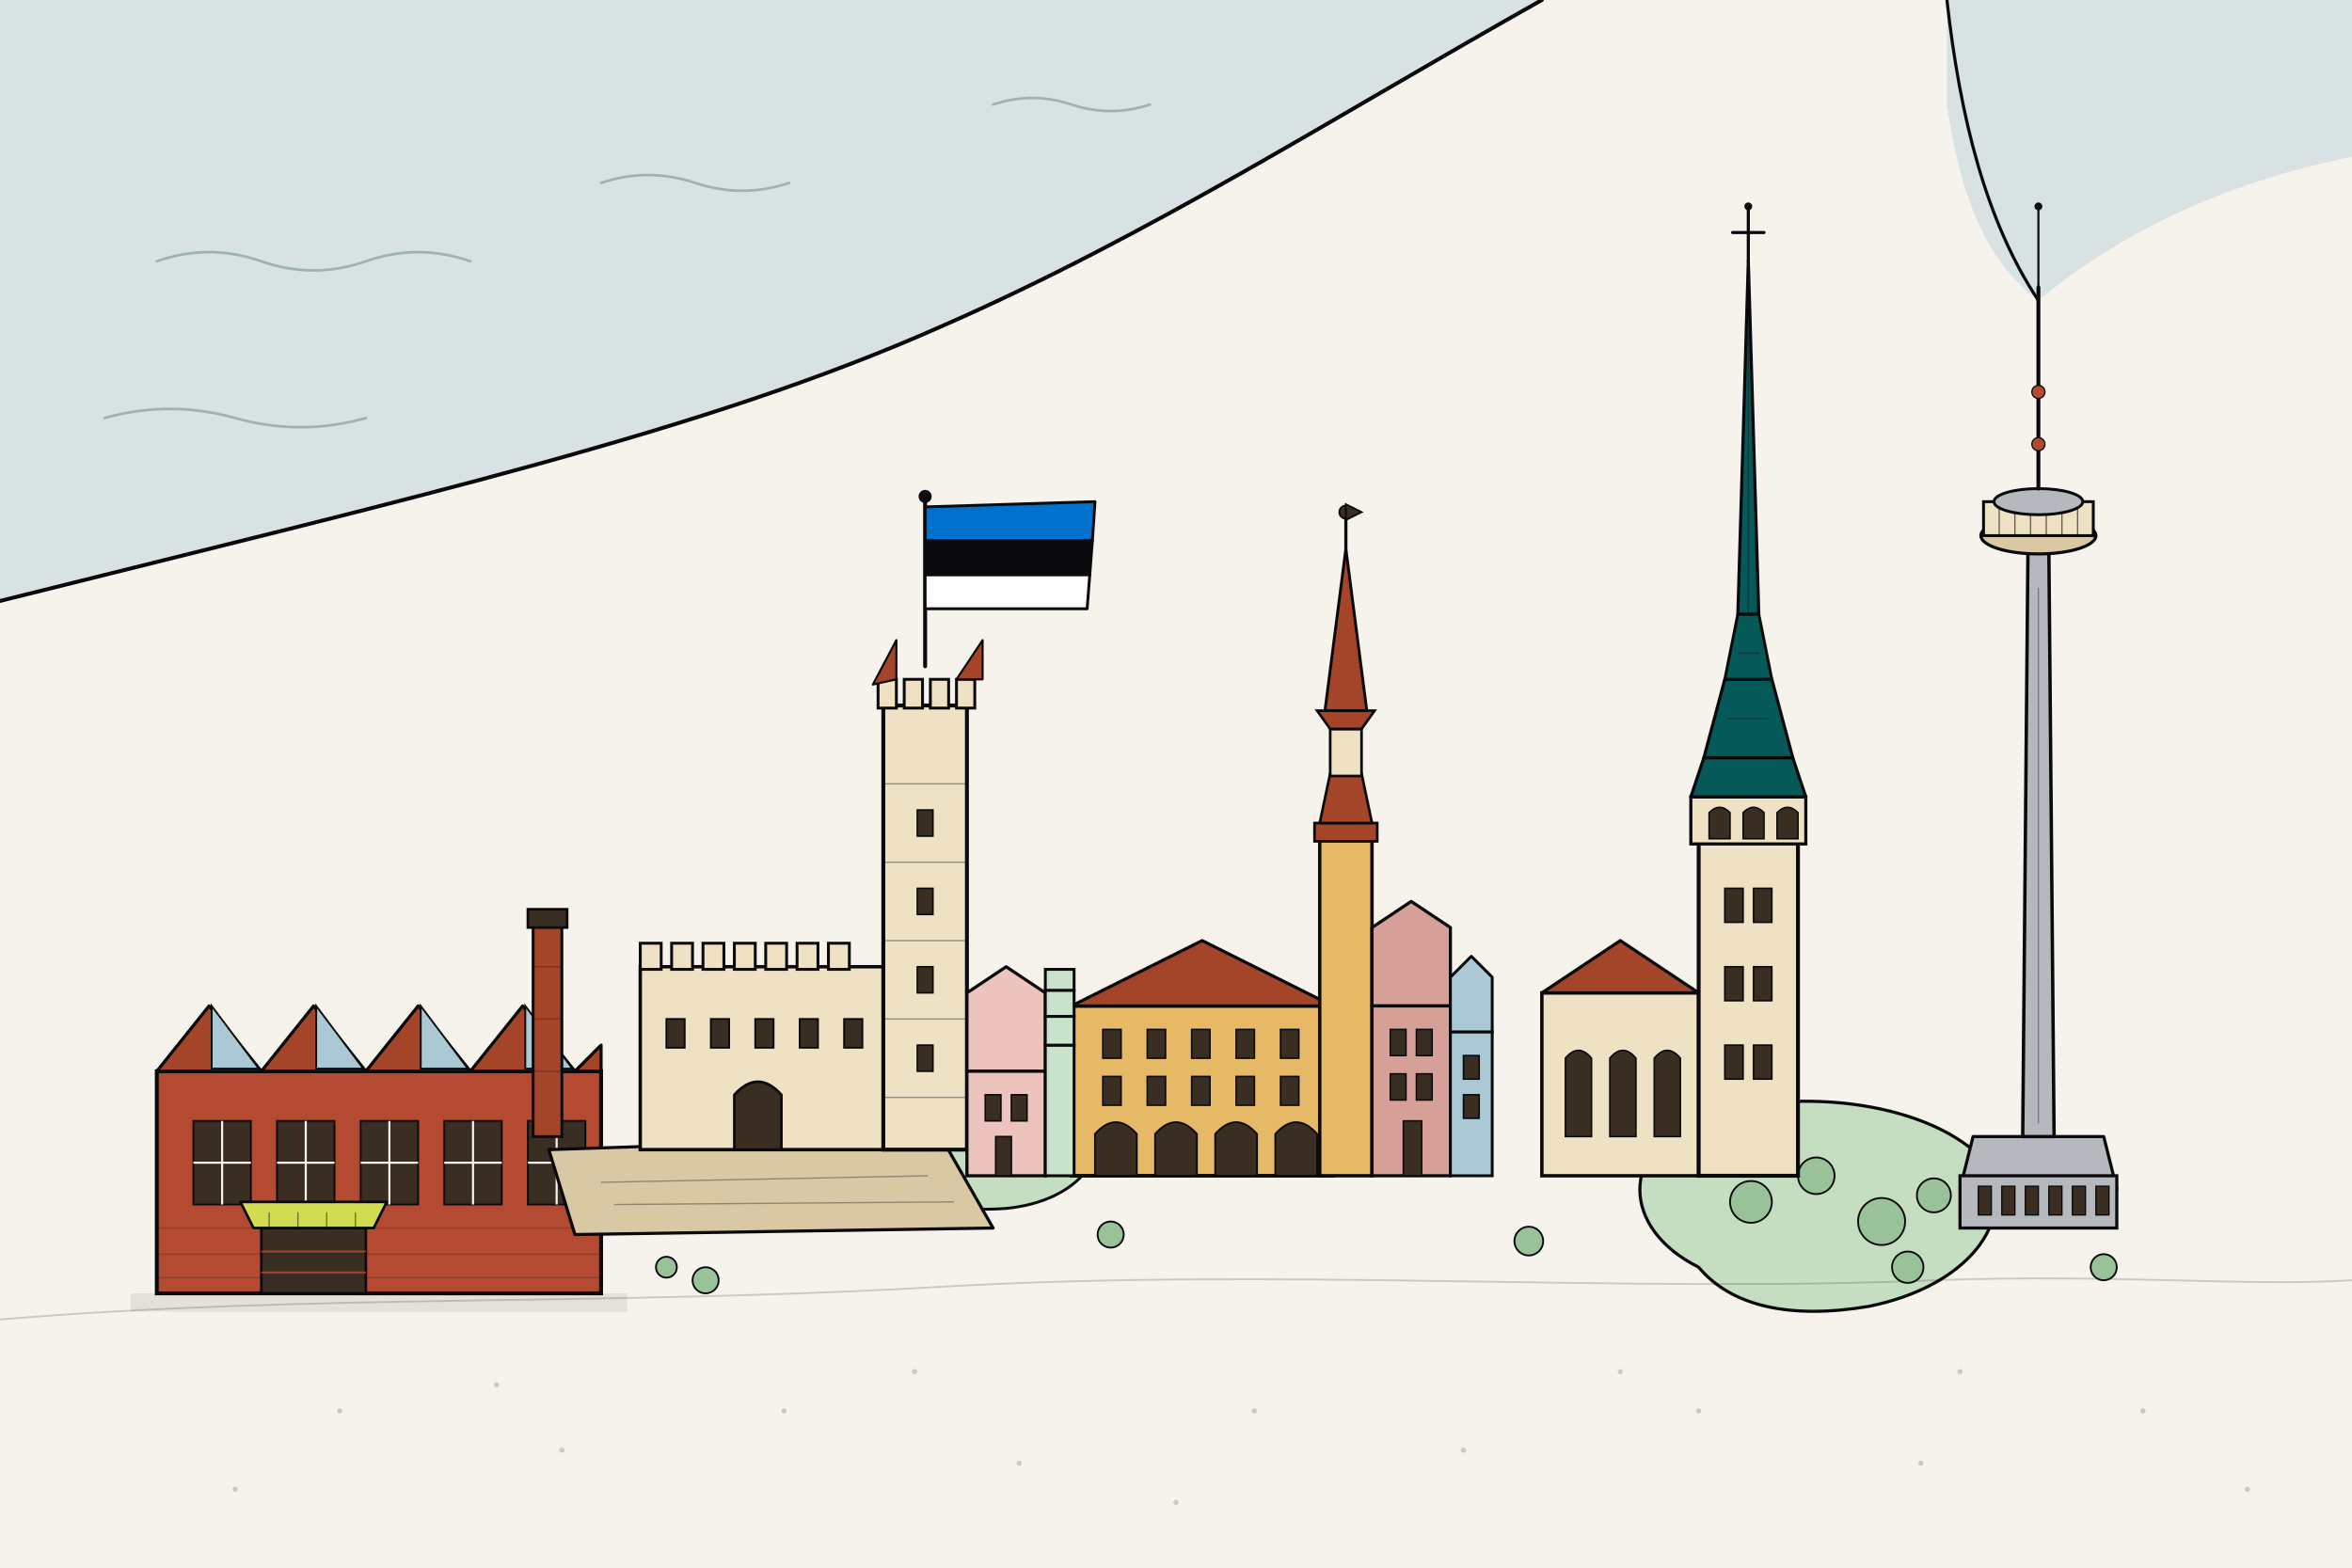
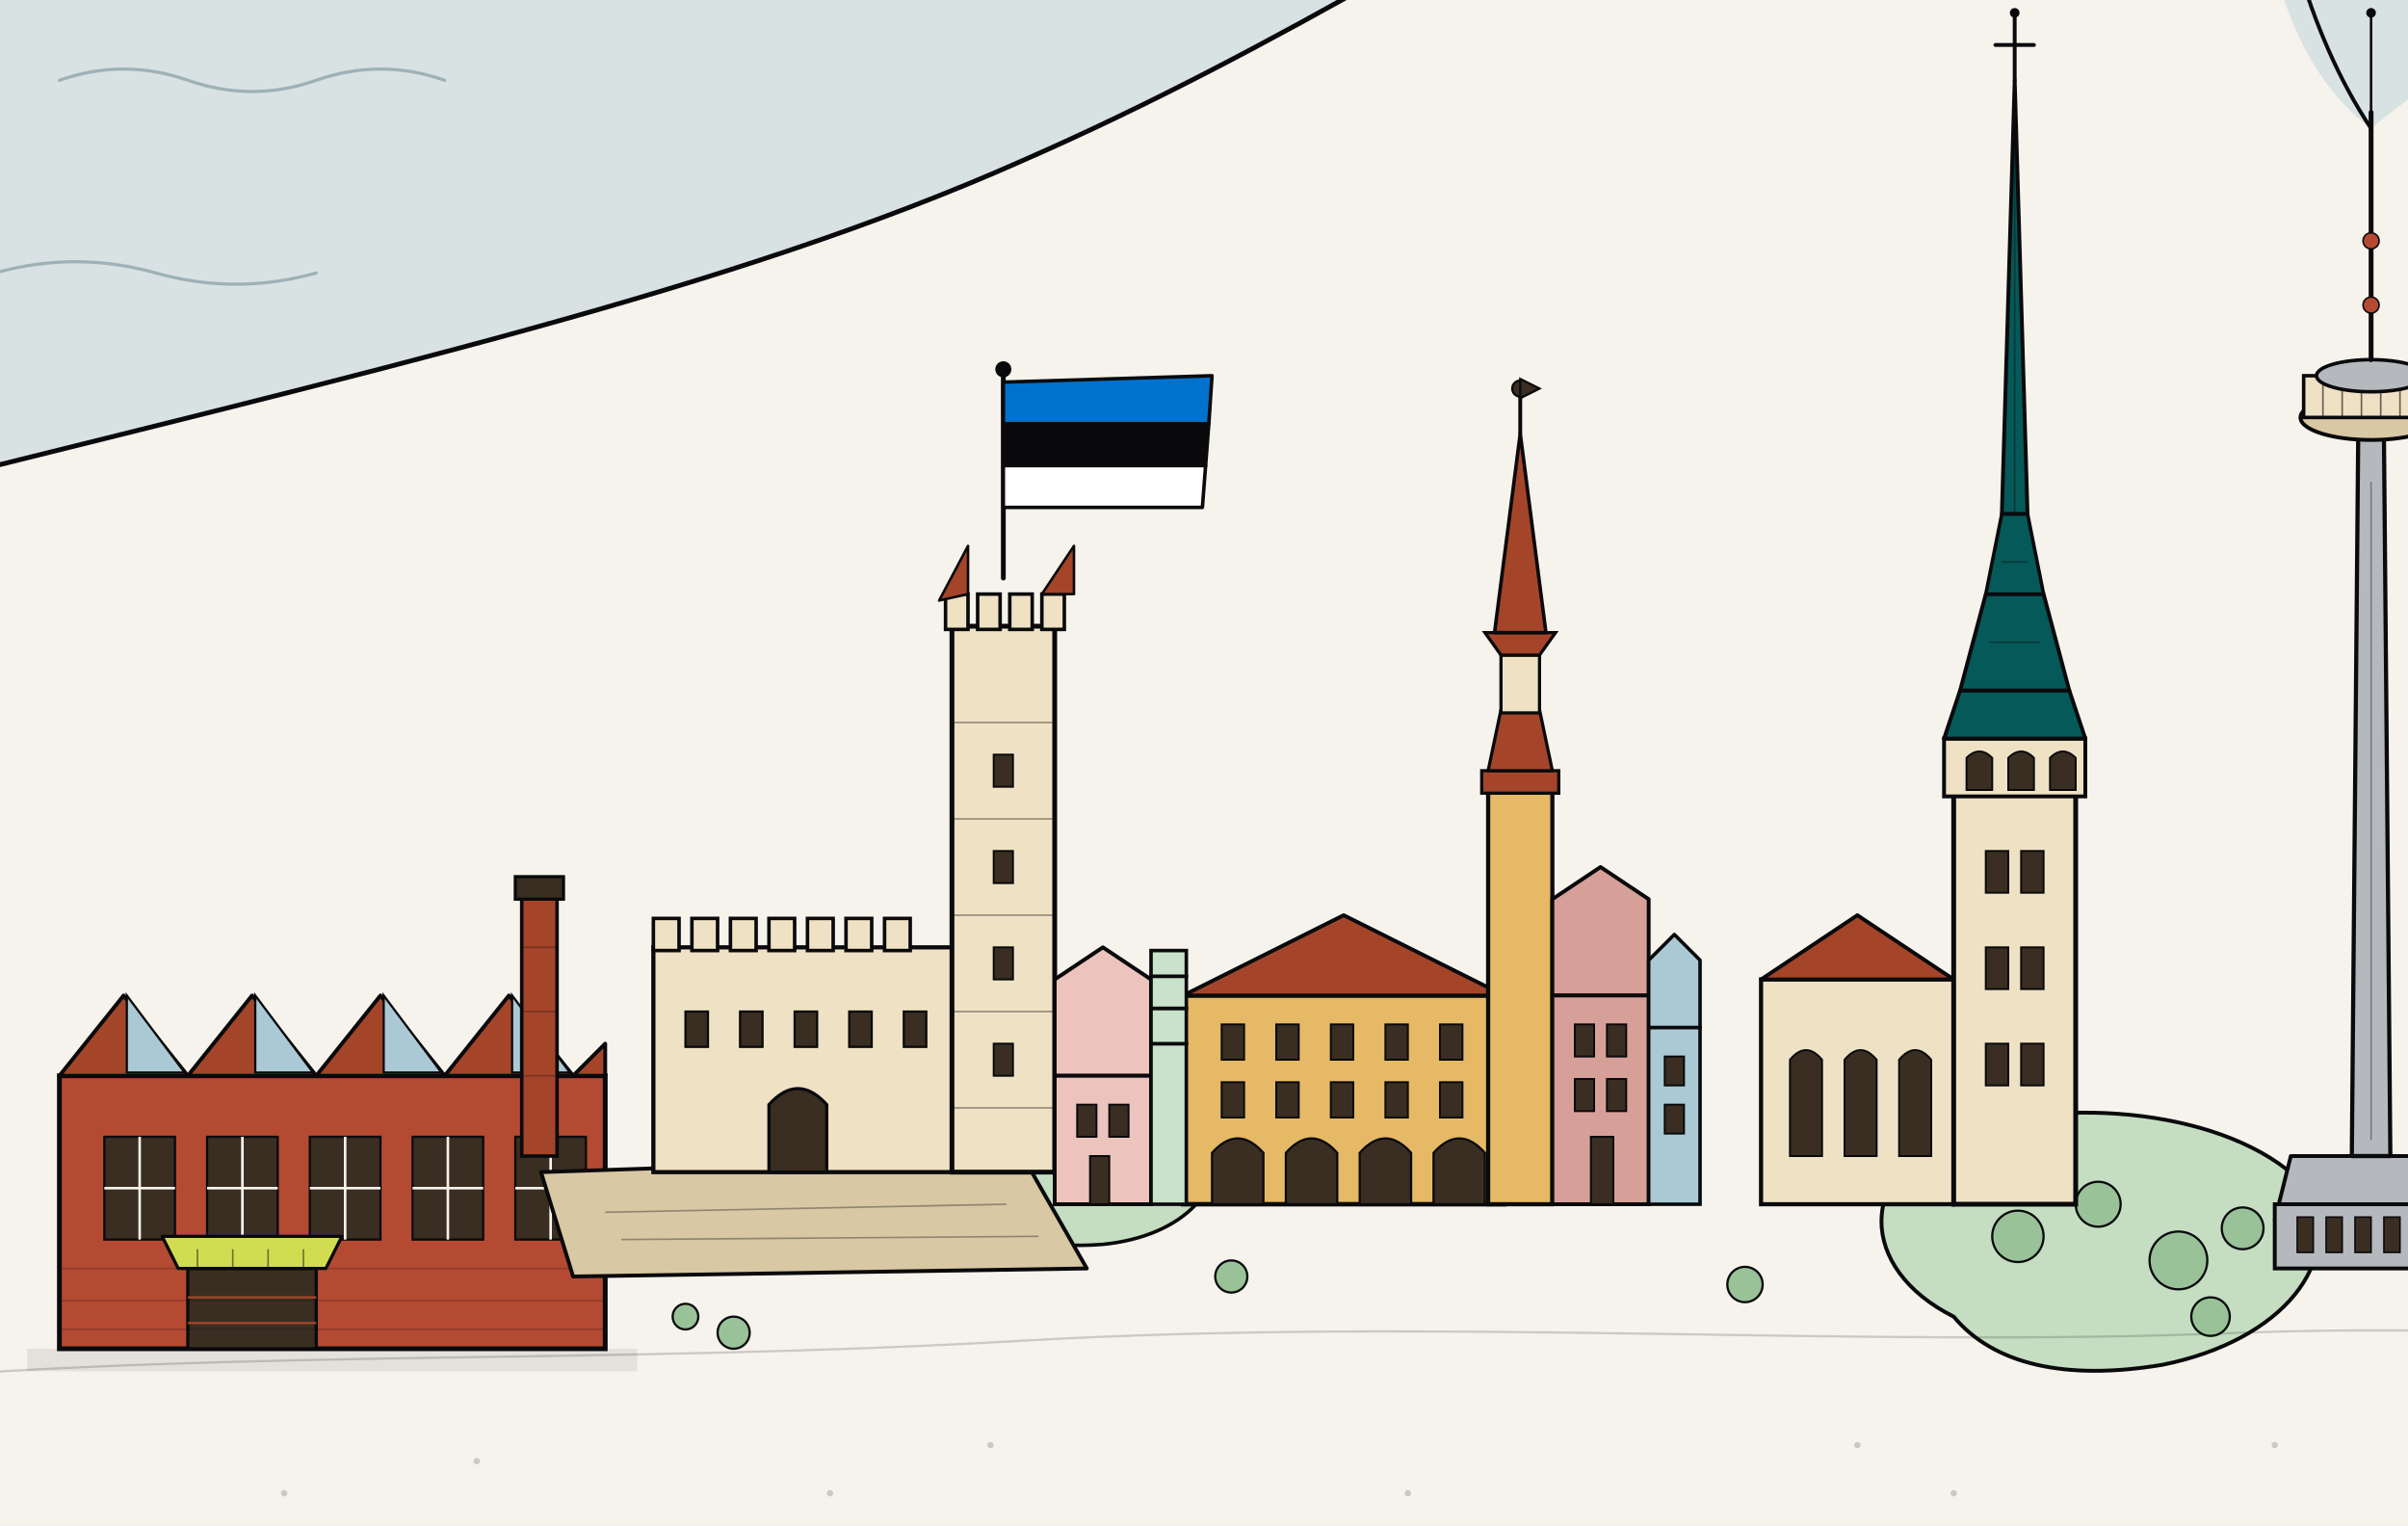
- <svg xmlns="http://www.w3.org/2000/svg" viewBox="0 0 1800 1200" preserveAspectRatio="xMidYMid slice">
+ <svg xmlns="http://www.w3.org/2000/svg" viewBox="83 150 1500 950" preserveAspectRatio="xMidYMid slice">
  <rect width="1800" height="1200" fill="#f6f3ec" />
  <path d="M 0 0 L 1180 0 C 1020 90 880 180 720 250 C 540 330 320 380 0 460 Z" fill="#d9e2e3" />
  <path d="M 1800 0 L 1800 120 C 1700 140 1620 180 1560 230 C 1520 200 1500 150 1490 80 L 1490 0 Z" fill="#d9e2e3" />
  <g fill="none" stroke="#6e8a90" stroke-width="2" stroke-linecap="round" opacity="0.55">
    <path d="M 120 200 q 40 -14 80 0 t 80 0 t 80 0" stroke-dasharray="0 0" />
    <path d="M 80 320 q 50 -14 100 0 t 100 0" />
    <path d="M 460 140 q 36 -12 72 0 t 72 0" />
    <path d="M 760 80 q 30 -10 60 0 t 60 0" />
  </g>
  <path d="M 0 460 C 320 380 540 330 720 250 C 880 180 1020 90 1180 0" fill="none" stroke="#0a0a0c" stroke-width="3" stroke-linejoin="round" stroke-linecap="round" />
  <path d="M 1490 0 C 1500 90 1520 170 1560 230" fill="none" stroke="#0a0a0c" stroke-width="2.4" stroke-linejoin="round" />
  <path d="M 700 900 C 660 870 660 830 700 810 C 760 800 810 810 840 850 C 850 890 820 920 770 925 C 730 928 710 920 700 900 Z" fill="#c5dec2" stroke="#0a0a0c" stroke-width="2.2" stroke-linejoin="round" />
  <path d="M 1300 970 C 1240 940 1240 880 1300 855 C 1380 830 1480 845 1520 890 C 1545 935 1505 985 1430 1000 C 1370 1010 1325 1000 1300 970 Z" fill="#c5dec2" stroke="#0a0a0c" stroke-width="2.4" stroke-linejoin="round" />
  <g fill="#99c298" stroke="#0a0a0c" stroke-width="1.4">
    <circle cx="760" cy="870" r="14" />
    <circle cx="790" cy="855" r="11" />
    <circle cx="1340" cy="920" r="16" />
    <circle cx="1390" cy="900" r="14" />
    <circle cx="1440" cy="935" r="18" />
    <circle cx="1480" cy="915" r="13" />
  </g>
  <path d="M 0 1010 C 240 990 460 1000 720 985 C 980 970 1240 990 1480 980 C 1620 975 1720 985 1800 980" fill="none" stroke="#0a0a0c" stroke-width="1.4" opacity="0.18" />
  <g>
    <rect x="100" y="990" width="380" height="14" fill="#0a0a0c" opacity="0.08" />
    <rect x="120" y="820" width="340" height="170" fill="#b54a32" stroke="#0a0a0c" stroke-width="3" />
    <path d="M 120 820 L 160 770 L 200 820 L 240 770 L 280 820 L 320 770 L 360 820 L 400 770 L 440 820 L 460 800 L 460 820 Z" fill="#a4452a" stroke="#0a0a0c" stroke-width="2.4" stroke-linejoin="round" />
    <g stroke="#0a0a0c" stroke-width="1.4" fill="#aac9d4">
      <path d="M 162 770 L 162 818 L 198 818 Z" />
      <path d="M 242 770 L 242 818 L 278 818 Z" />
      <path d="M 322 770 L 322 818 L 358 818 Z" />
      <path d="M 402 770 L 402 818 L 438 818 Z" />
    </g>
    <g fill="#3a2e22" stroke="#0a0a0c" stroke-width="1.4">
      <rect x="148" y="858" width="44" height="64" />
      <rect x="212" y="858" width="44" height="64" />
      <rect x="276" y="858" width="44" height="64" />
      <rect x="340" y="858" width="44" height="64" />
      <rect x="404" y="858" width="44" height="64" />
    </g>
    <g stroke="#f6f3ec" stroke-width="1.6">
      <line x1="170" y1="858" x2="170" y2="922" />
      <line x1="148" y1="890" x2="192" y2="890" />
      <line x1="234" y1="858" x2="234" y2="922" />
      <line x1="212" y1="890" x2="256" y2="890" />
      <line x1="298" y1="858" x2="298" y2="922" />
      <line x1="276" y1="890" x2="320" y2="890" />
      <line x1="362" y1="858" x2="362" y2="922" />
      <line x1="340" y1="890" x2="384" y2="890" />
      <line x1="426" y1="858" x2="426" y2="922" />
      <line x1="404" y1="890" x2="448" y2="890" />
    </g>
    <rect x="200" y="940" width="80" height="50" fill="#3a2e22" stroke="#0a0a0c" stroke-width="2" />
    <g stroke="#a4452a" stroke-width="1.4">
      <line x1="200" y1="958" x2="280" y2="958" />
      <line x1="200" y1="974" x2="280" y2="974" />
    </g>
    <path d="M 184 920 L 296 920 L 286 940 L 194 940 Z" fill="#d2dc50" stroke="#0a0a0c" stroke-width="2" stroke-linejoin="round" />
    <g stroke="#0a0a0c" stroke-width="1" opacity="0.5">
      <line x1="206" y1="928" x2="206" y2="940" />
      <line x1="228" y1="928" x2="228" y2="940" />
      <line x1="250" y1="928" x2="250" y2="940" />
      <line x1="272" y1="928" x2="272" y2="940" />
    </g>
    <g stroke="#0a0a0c" stroke-width="1" opacity="0.22">
      <line x1="120" y1="940" x2="200" y2="940" />
      <line x1="280" y1="940" x2="460" y2="940" />
      <line x1="120" y1="960" x2="460" y2="960" />
      <line x1="120" y1="978" x2="460" y2="978" />
    </g>
    <rect x="408" y="700" width="22" height="170" fill="#a4452a" stroke="#0a0a0c" stroke-width="2.2" />
    <rect x="404" y="696" width="30" height="14" fill="#3a2e22" stroke="#0a0a0c" stroke-width="2" />
    <g stroke="#0a0a0c" stroke-width="1" opacity="0.3">
      <line x1="408" y1="740" x2="430" y2="740" />
      <line x1="408" y1="780" x2="430" y2="780" />
      <line x1="408" y1="820" x2="430" y2="820" />
    </g>
  </g>
  <g>
    <path d="M 420 880 L 720 870 L 740 905 L 760 940 L 440 945 Z" fill="#d8c8a4" stroke="#0a0a0c" stroke-width="2.4" stroke-linejoin="round" />
    <g stroke="#0a0a0c" stroke-width="1" opacity="0.35">
      <line x1="460" y1="905" x2="710" y2="900" />
      <line x1="470" y1="922" x2="730" y2="920" />
    </g>
    <rect x="490" y="740" width="220" height="140" fill="#efe1c4" stroke="#0a0a0c" stroke-width="2.6" />
    <g fill="#efe1c4" stroke="#0a0a0c" stroke-width="2.2">
      <rect x="490" y="722" width="16" height="20" />
      <rect x="514" y="722" width="16" height="20" />
      <rect x="538" y="722" width="16" height="20" />
      <rect x="562" y="722" width="16" height="20" />
      <rect x="586" y="722" width="16" height="20" />
      <rect x="610" y="722" width="16" height="20" />
      <rect x="634" y="722" width="16" height="20" />
    </g>
    <g fill="#3a2e22" stroke="#0a0a0c" stroke-width="1.4">
      <rect x="510" y="780" width="14" height="22" />
      <rect x="544" y="780" width="14" height="22" />
      <rect x="578" y="780" width="14" height="22" />
      <rect x="612" y="780" width="14" height="22" />
      <rect x="646" y="780" width="14" height="22" />
    </g>
    <path d="M 562 880 L 562 838 Q 580 818 598 838 L 598 880 Z" fill="#3a2e22" stroke="#0a0a0c" stroke-width="2" />
    <rect x="676" y="540" width="64" height="340" fill="#efe1c4" stroke="#0a0a0c" stroke-width="3" />
    <g stroke="#0a0a0c" stroke-width="1" opacity="0.4">
      <line x1="676" y1="600" x2="740" y2="600" />
      <line x1="676" y1="660" x2="740" y2="660" />
      <line x1="676" y1="720" x2="740" y2="720" />
      <line x1="676" y1="780" x2="740" y2="780" />
      <line x1="676" y1="840" x2="740" y2="840" />
    </g>
    <g fill="#3a2e22" stroke="#0a0a0c" stroke-width="1.2">
      <rect x="702" y="620" width="12" height="20" />
      <rect x="702" y="680" width="12" height="20" />
      <rect x="702" y="740" width="12" height="20" />
      <rect x="702" y="800" width="12" height="20" />
    </g>
    <g fill="#efe1c4" stroke="#0a0a0c" stroke-width="2.2">
      <rect x="672" y="520" width="14" height="22" />
      <rect x="692" y="520" width="14" height="22" />
      <rect x="712" y="520" width="14" height="22" />
      <rect x="732" y="520" width="14" height="22" />
    </g>
    <polygon points="668,524 686,490 686,520" fill="#a4452a" stroke="#0a0a0c" stroke-width="1.6" stroke-linejoin="round" />
    <polygon points="732,520 752,520 752,490" fill="#a4452a" stroke="#0a0a0c" stroke-width="1.6" stroke-linejoin="round" />
    <line x1="708" y1="510" x2="708" y2="380" stroke="#0a0a0c" stroke-width="3" stroke-linecap="round" />
    <path d="M 708 388 L 838 384 L 836 414 L 708 414 Z" fill="#0072CE" stroke="#0a0a0c" stroke-width="2.2" stroke-linejoin="round" />
    <path d="M 708 414 L 836 414 L 834 440 L 708 440 Z" fill="#0a0a0c" stroke="#0a0a0c" stroke-width="2.2" stroke-linejoin="round" />
    <path d="M 708 440 L 834 440 L 832 466 L 708 466 Z" fill="#ffffff" stroke="#0a0a0c" stroke-width="2.2" stroke-linejoin="round" />
    <circle cx="708" cy="380" r="5" fill="#0a0a0c" />
  </g>
  <g>
    <rect x="820" y="770" width="200" height="130" fill="#e5b966" stroke="#0a0a0c" stroke-width="2.8" />
    <polygon points="820,770 920,720 1020,770" fill="#a4452a" stroke="#0a0a0c" stroke-width="2.4" stroke-linejoin="round" />
    <g fill="#3a2e22" stroke="#0a0a0c" stroke-width="1.4">
      <path d="M 838 900 L 838 868 Q 854 850 870 868 L 870 900 Z" />
      <path d="M 884 900 L 884 868 Q 900 850 916 868 L 916 900 Z" />
      <path d="M 930 900 L 930 868 Q 946 850 962 868 L 962 900 Z" />
      <path d="M 976 900 L 976 868 Q 992 850 1008 868 L 1008 900 Z" />
    </g>
    <g fill="#3a2e22" stroke="#0a0a0c" stroke-width="1.2">
      <rect x="844" y="788" width="14" height="22" />
      <rect x="878" y="788" width="14" height="22" />
      <rect x="912" y="788" width="14" height="22" />
      <rect x="946" y="788" width="14" height="22" />
      <rect x="980" y="788" width="14" height="22" />
      <rect x="844" y="824" width="14" height="22" />
      <rect x="878" y="824" width="14" height="22" />
      <rect x="912" y="824" width="14" height="22" />
      <rect x="946" y="824" width="14" height="22" />
      <rect x="980" y="824" width="14" height="22" />
    </g>
    <rect x="1010" y="640" width="40" height="260" fill="#e5b966" stroke="#0a0a0c" stroke-width="2.6" />
    <rect x="1006" y="630" width="48" height="14" fill="#a4452a" stroke="#0a0a0c" stroke-width="2" />
    <polygon points="1010,630 1050,630 1042,592 1018,592" fill="#a4452a" stroke="#0a0a0c" stroke-width="2" stroke-linejoin="round" />
    <rect x="1018" y="558" width="24" height="36" fill="#efe1c4" stroke="#0a0a0c" stroke-width="2" />
    <polygon points="1018,558 1042,558 1052,544 1008,544" fill="#a4452a" stroke="#0a0a0c" stroke-width="2" />
    <polygon points="1014,544 1046,544 1030,420" fill="#a4452a" stroke="#0a0a0c" stroke-width="2.2" stroke-linejoin="round" />
    <line x1="1030" y1="420" x2="1030" y2="394" stroke="#0a0a0c" stroke-width="2.4" stroke-linecap="round" />
    <circle cx="1030" cy="392" r="5" fill="#3a2e22" stroke="#0a0a0c" stroke-width="1.4" />
    <polygon points="1030,386 1042,392 1030,398" fill="#3a2e22" stroke="#0a0a0c" stroke-width="1.4" />
    <polygon points="740,820 740,760 770,740 800,760 800,820" fill="#ecc4bd" stroke="#0a0a0c" stroke-width="2.4" stroke-linejoin="round" />
    <rect x="740" y="820" width="60" height="80" fill="#ecc4bd" stroke="#0a0a0c" stroke-width="2.4" />
    <rect x="754" y="838" width="12" height="20" fill="#3a2e22" stroke="#0a0a0c" stroke-width="1.2" />
    <rect x="774" y="838" width="12" height="20" fill="#3a2e22" stroke="#0a0a0c" stroke-width="1.2" />
    <rect x="762" y="870" width="12" height="30" fill="#3a2e22" stroke="#0a0a0c" stroke-width="1.2" />
    <rect x="800" y="800" width="22" height="100" fill="#c8e2cb" stroke="#0a0a0c" stroke-width="2.2" />
    <polygon points="800,800 800,778 822,778 822,800" fill="#c8e2cb" stroke="#0a0a0c" stroke-width="2.2" />
    <polygon points="800,778 800,758 822,758 822,778" fill="#c8e2cb" stroke="#0a0a0c" stroke-width="2.2" />
    <polygon points="800,758 800,742 822,742 822,758" fill="#c8e2cb" stroke="#0a0a0c" stroke-width="2.2" />
    <polygon points="1050,770 1050,710 1080,690 1110,710 1110,770" fill="#d6a098" stroke="#0a0a0c" stroke-width="2.4" stroke-linejoin="round" />
    <rect x="1050" y="770" width="60" height="130" fill="#d6a098" stroke="#0a0a0c" stroke-width="2.4" />
    <rect x="1064" y="788" width="12" height="20" fill="#3a2e22" stroke="#0a0a0c" stroke-width="1.2" />
    <rect x="1084" y="788" width="12" height="20" fill="#3a2e22" stroke="#0a0a0c" stroke-width="1.2" />
    <rect x="1064" y="822" width="12" height="20" fill="#3a2e22" stroke="#0a0a0c" stroke-width="1.2" />
    <rect x="1084" y="822" width="12" height="20" fill="#3a2e22" stroke="#0a0a0c" stroke-width="1.2" />
    <rect x="1074" y="858" width="14" height="42" fill="#3a2e22" stroke="#0a0a0c" stroke-width="1.2" />
    <polygon points="1110,790 1110,748 1126,732 1142,748 1142,790" fill="#aac9d4" stroke="#0a0a0c" stroke-width="2.2" stroke-linejoin="round" />
    <rect x="1110" y="790" width="32" height="110" fill="#aac9d4" stroke="#0a0a0c" stroke-width="2.2" />
    <rect x="1120" y="808" width="12" height="18" fill="#3a2e22" stroke="#0a0a0c" stroke-width="1.2" />
    <rect x="1120" y="838" width="12" height="18" fill="#3a2e22" stroke="#0a0a0c" stroke-width="1.2" />
  </g>
  <g>
    <rect x="1180" y="760" width="120" height="140" fill="#efe1c4" stroke="#0a0a0c" stroke-width="2.6" />
    <polygon points="1180,760 1240,720 1300,760" fill="#a4452a" stroke="#0a0a0c" stroke-width="2.4" stroke-linejoin="round" />
    <g fill="#3a2e22" stroke="#0a0a0c" stroke-width="1.2">
      <path d="M 1198 870 L 1198 810 Q 1208 798 1218 810 L 1218 870 Z" />
      <path d="M 1232 870 L 1232 810 Q 1242 798 1252 810 L 1252 870 Z" />
      <path d="M 1266 870 L 1266 810 Q 1276 798 1286 810 L 1286 870 Z" />
    </g>
    <rect x="1300" y="640" width="76" height="260" fill="#efe1c4" stroke="#0a0a0c" stroke-width="3" />
    <g fill="#3a2e22" stroke="#0a0a0c" stroke-width="1.2">
      <rect x="1320" y="680" width="14" height="26" />
      <rect x="1342" y="680" width="14" height="26" />
      <rect x="1320" y="740" width="14" height="26" />
      <rect x="1342" y="740" width="14" height="26" />
      <rect x="1320" y="800" width="14" height="26" />
      <rect x="1342" y="800" width="14" height="26" />
    </g>
    <rect x="1294" y="610" width="88" height="36" fill="#efe1c4" stroke="#0a0a0c" stroke-width="2.4" />
    <g fill="#3a2e22" stroke="#0a0a0c" stroke-width="1.2">
      <path d="M 1308 642 L 1308 622 Q 1316 614 1324 622 L 1324 642 Z" />
      <path d="M 1334 642 L 1334 622 Q 1342 614 1350 622 L 1350 642 Z" />
      <path d="M 1360 642 L 1360 622 Q 1368 614 1376 622 L 1376 642 Z" />
    </g>
    <polygon points="1294,610 1382,610 1372,580 1304,580" fill="#055959" stroke="#0a0a0c" stroke-width="2.4" stroke-linejoin="round" />
    <polygon points="1304,580 1372,580 1356,520 1320,520" fill="#055959" stroke="#0a0a0c" stroke-width="2.4" stroke-linejoin="round" />
    <polygon points="1320,520 1356,520 1346,470 1330,470" fill="#055959" stroke="#0a0a0c" stroke-width="2.2" stroke-linejoin="round" />
    <polygon points="1330,470 1346,470 1338,200" fill="#055959" stroke="#0a0a0c" stroke-width="2.4" stroke-linejoin="round" />
    <line x1="1338" y1="220" x2="1338" y2="470" stroke="#0a0a0c" stroke-width="1" opacity="0.4" />
    <line x1="1330" y1="500" x2="1346" y2="500" stroke="#0a0a0c" stroke-width="1" opacity="0.4" />
    <line x1="1322" y1="550" x2="1354" y2="550" stroke="#0a0a0c" stroke-width="1" opacity="0.4" />
    <line x1="1338" y1="200" x2="1338" y2="160" stroke="#0a0a0c" stroke-width="2.4" stroke-linecap="round" />
    <line x1="1326" y1="178" x2="1350" y2="178" stroke="#0a0a0c" stroke-width="2.4" stroke-linecap="round" />
    <circle cx="1338" cy="158" r="3" fill="#0a0a0c" />
  </g>
  <g>
    <polygon points="1500,910 1620,910 1610,870 1510,870" fill="#b5b9be" stroke="#0a0a0c" stroke-width="2.4" stroke-linejoin="round" />
    <rect x="1500" y="900" width="120" height="40" fill="#b5b9be" stroke="#0a0a0c" stroke-width="2.4" />
    <g fill="#3a2e22" stroke="#0a0a0c" stroke-width="1">
      <rect x="1514" y="908" width="10" height="22" />
      <rect x="1532" y="908" width="10" height="22" />
      <rect x="1550" y="908" width="10" height="22" />
      <rect x="1568" y="908" width="10" height="22" />
      <rect x="1586" y="908" width="10" height="22" />
      <rect x="1604" y="908" width="10" height="22" />
    </g>
    <polygon points="1548,870 1572,870 1568,420 1552,420" fill="#b5b9be" stroke="#0a0a0c" stroke-width="2.6" stroke-linejoin="round" />
    <line x1="1560" y1="450" x2="1560" y2="860" stroke="#0a0a0c" stroke-width="1" opacity="0.35" />
    <ellipse cx="1560" cy="410" rx="44" ry="14" fill="#d8c8a4" stroke="#0a0a0c" stroke-width="2.4" />
    <rect x="1518" y="384" width="84" height="26" fill="#efe1c4" stroke="#0a0a0c" stroke-width="2.2" />
    <g stroke="#0a0a0c" stroke-width="1" opacity="0.6">
      <line x1="1530" y1="384" x2="1530" y2="410" />
      <line x1="1542" y1="384" x2="1542" y2="410" />
      <line x1="1554" y1="384" x2="1554" y2="410" />
      <line x1="1566" y1="384" x2="1566" y2="410" />
      <line x1="1578" y1="384" x2="1578" y2="410" />
      <line x1="1590" y1="384" x2="1590" y2="410" />
    </g>
    <ellipse cx="1560" cy="384" rx="34" ry="10" fill="#b5b9be" stroke="#0a0a0c" stroke-width="2.2" />
    <line x1="1560" y1="374" x2="1560" y2="220" stroke="#0a0a0c" stroke-width="3" stroke-linecap="round" />
    <line x1="1560" y1="240" x2="1560" y2="160" stroke="#0a0a0c" stroke-width="1.6" stroke-linecap="round" />
    <circle cx="1560" cy="158" r="3" fill="#0a0a0c" />
    <circle cx="1560" cy="300" r="5" fill="#b54a32" stroke="#0a0a0c" stroke-width="1" />
    <circle cx="1560" cy="340" r="5" fill="#b54a32" stroke="#0a0a0c" stroke-width="1" />
  </g>
  <g fill="#99c298" stroke="#0a0a0c" stroke-width="1.4">
    <circle cx="540" cy="980" r="10" />
    <circle cx="510" cy="970" r="8" />
    <circle cx="850" cy="945" r="10" />
    <circle cx="1170" cy="950" r="11" />
    <circle cx="1460" cy="970" r="12" />
    <circle cx="1610" cy="970" r="10" />
  </g>
  <g fill="#0a0a0c" opacity="0.18">
    <circle cx="260" cy="1080" r="2" />
    <circle cx="430" cy="1110" r="2" />
    <circle cx="600" cy="1080" r="2" />
    <circle cx="780" cy="1120" r="2" />
    <circle cx="960" cy="1080" r="2" />
    <circle cx="1120" cy="1110" r="2" />
    <circle cx="1300" cy="1080" r="2" />
    <circle cx="1470" cy="1120" r="2" />
    <circle cx="1640" cy="1080" r="2" />
    <circle cx="180" cy="1140" r="2" />
    <circle cx="380" cy="1060" r="2" />
    <circle cx="700" cy="1050" r="2" />
    <circle cx="900" cy="1150" r="2" />
    <circle cx="1240" cy="1050" r="2" />
    <circle cx="1500" cy="1050" r="2" />
    <circle cx="1720" cy="1140" r="2" />
  </g>
</svg>
